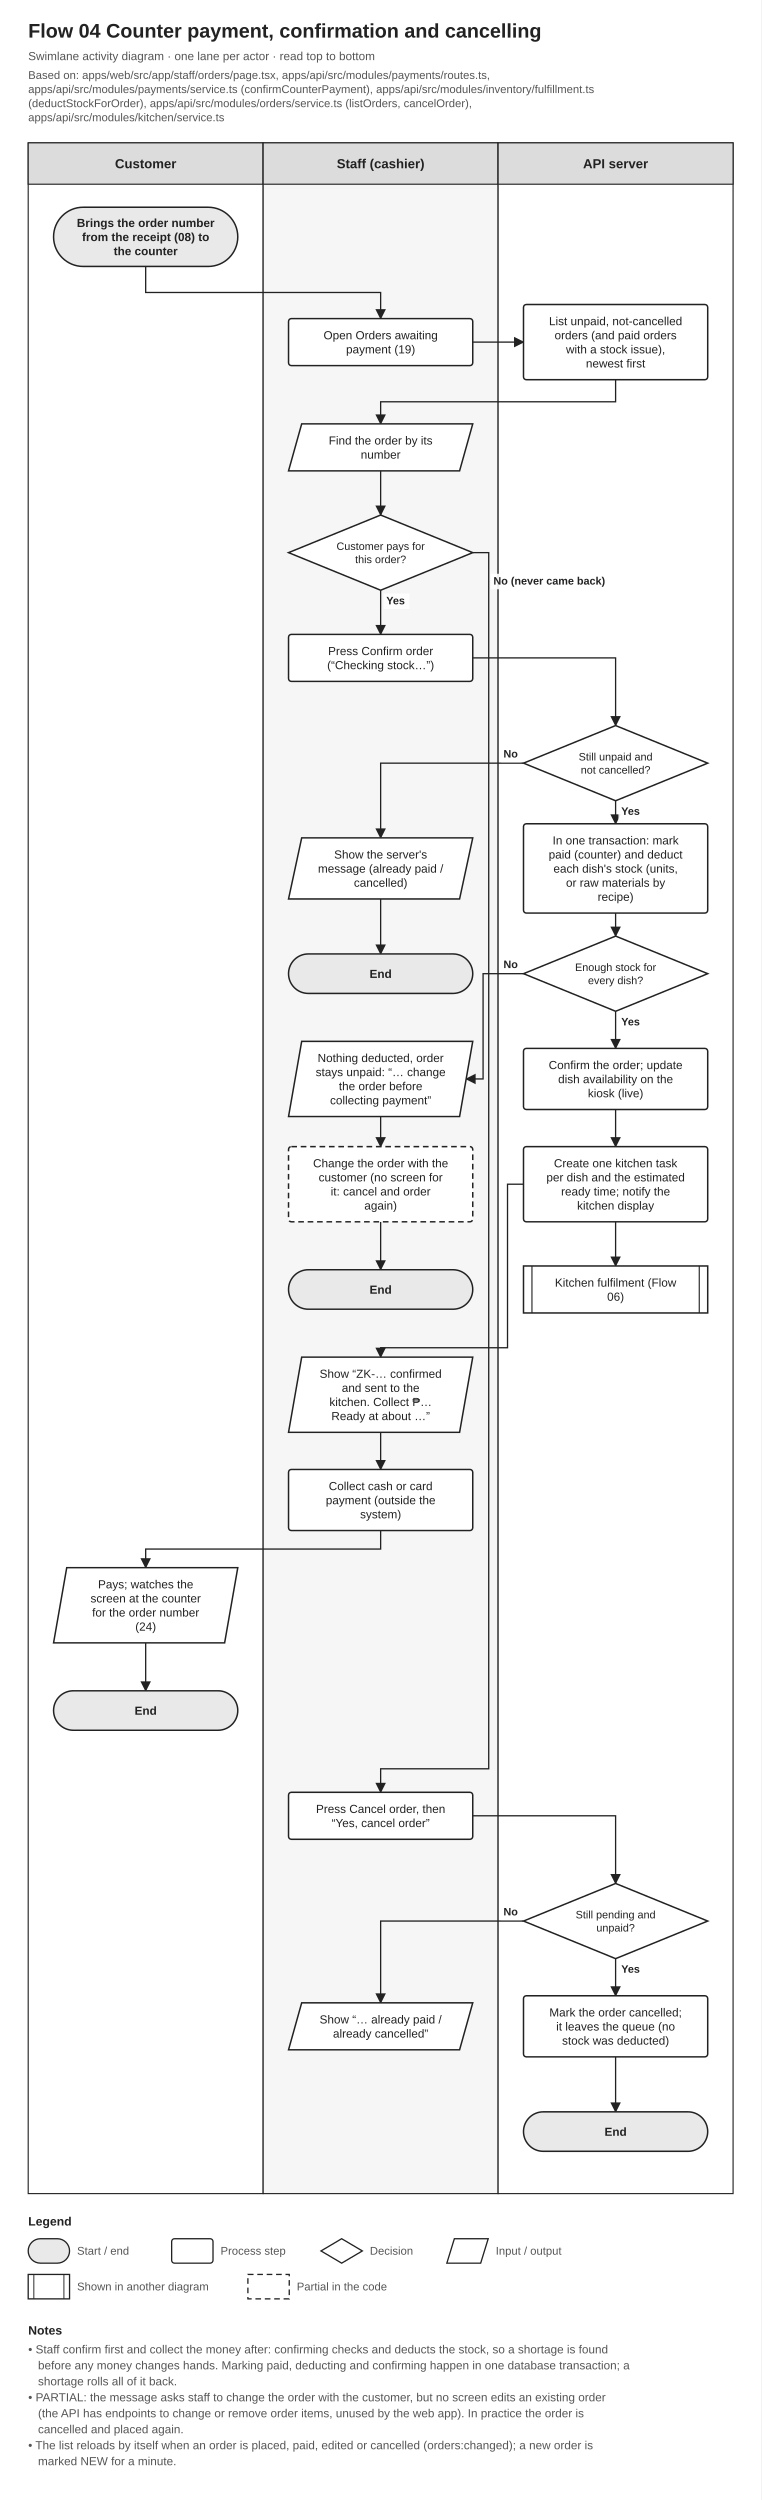
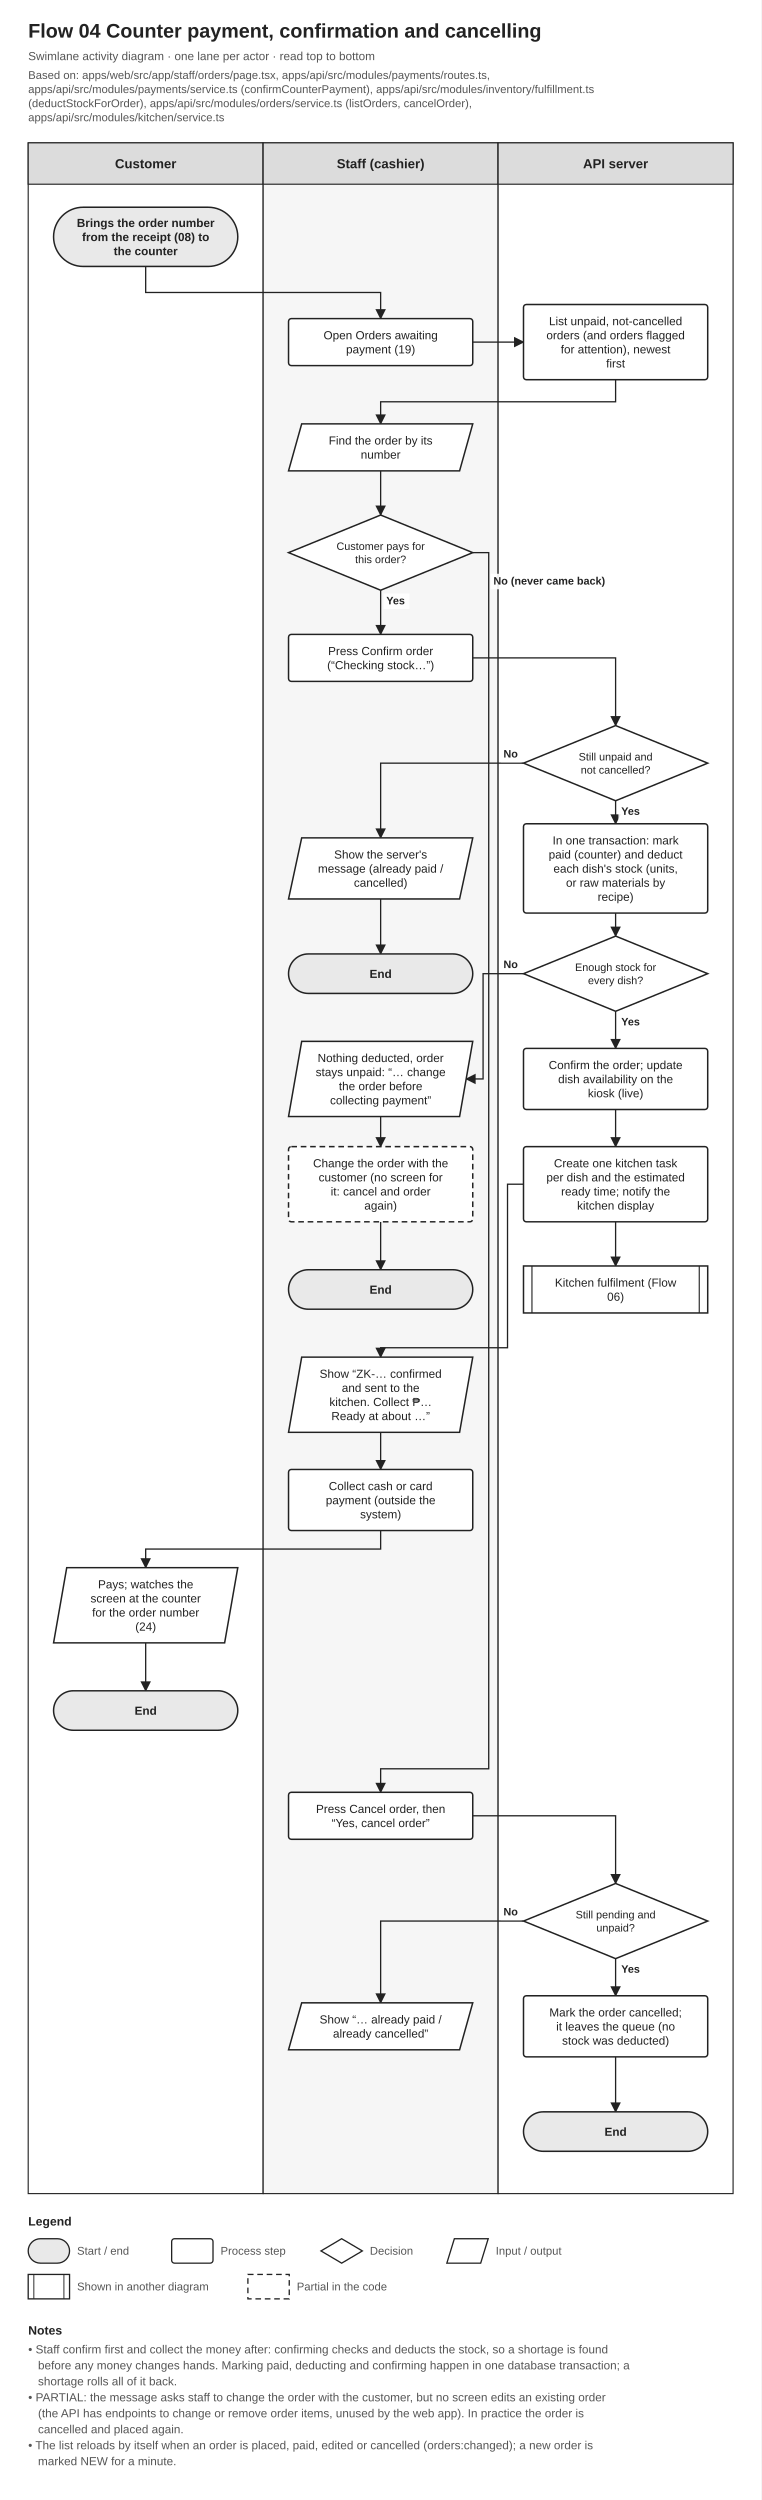
<svg xmlns="http://www.w3.org/2000/svg" width="810" height="2660" viewBox="0 0 810 2660">
  <defs>
    <marker id="arrow" viewBox="0 0 10 10" refX="9" refY="5" markerWidth="8" markerHeight="8" orient="auto-start-reverse">
      <path d="M0 0 L10 5 L0 10 z" fill="#222222" />
    </marker>
  </defs>
  <rect x="0" y="0" width="810" height="2660" fill="#ffffff" />
  <text x="30" y="40" font-family="Arial, Helvetica, sans-serif" font-size="21" font-weight="700" fill="#222222">Flow 04  Counter payment, confirmation and cancelling</text>
  <text x="30" y="64" font-family="Arial, Helvetica, sans-serif" font-size="12.5" fill="#555555">Swimlane activity diagram · one lane per actor · read top to bottom</text>
  <text x="30" y="84" font-family="Arial, Helvetica, sans-serif" font-size="12" fill="#555555">Based on: apps/web/src/app/staff/orders/page.tsx, apps/api/src/modules/payments/routes.ts,</text>
  <text x="30" y="99" font-family="Arial, Helvetica, sans-serif" font-size="12" fill="#555555">apps/api/src/modules/payments/service.ts (confirmCounterPayment), apps/api/src/modules/inventory/fulfillment.ts</text>
  <text x="30" y="114" font-family="Arial, Helvetica, sans-serif" font-size="12" fill="#555555">(deductStockForOrder), apps/api/src/modules/orders/service.ts (listOrders, cancelOrder),</text>
  <text x="30" y="129" font-family="Arial, Helvetica, sans-serif" font-size="12" fill="#555555">apps/api/src/modules/kitchen/service.ts</text>
  <rect x="30" y="152" width="250" height="2182" fill="#ffffff" stroke="#222222" stroke-width="1.2" />
  <rect x="30" y="152" width="250" height="44" fill="#dcdcdc" stroke="#222222" stroke-width="1.2" />
  <text x="155.0" y="179" font-family="Arial, Helvetica, sans-serif" font-size="14" font-weight="700" text-anchor="middle" fill="#222222">Customer</text>
  <rect x="280" y="152" width="250" height="2182" fill="#f6f6f6" stroke="#222222" stroke-width="1.2" />
  <rect x="280" y="152" width="250" height="44" fill="#dcdcdc" stroke="#222222" stroke-width="1.2" />
  <text x="405.0" y="179" font-family="Arial, Helvetica, sans-serif" font-size="14" font-weight="700" text-anchor="middle" fill="#222222">Staff (cashier)</text>
  <rect x="530" y="152" width="250" height="2182" fill="#ffffff" stroke="#222222" stroke-width="1.2" />
  <rect x="530" y="152" width="250" height="44" fill="#dcdcdc" stroke="#222222" stroke-width="1.2" />
  <text x="655.0" y="179" font-family="Arial, Helvetica, sans-serif" font-size="14" font-weight="700" text-anchor="middle" fill="#222222">API server</text>
  <path d="M155.0 283.5 L155.0 311.2 L405.0 311.2 L405.0 339.0" fill="none" stroke="#222222" stroke-width="1.4" marker-end="url(#arrow)" />
  <path d="M503.0 364.0 L557.0 364.0" fill="none" stroke="#222222" stroke-width="1.4" marker-end="url(#arrow)" />
  <path d="M655.0 404.0 L655.0 427.5 L405.0 427.5 L405.0 451.0" fill="none" stroke="#222222" stroke-width="1.4" marker-end="url(#arrow)" />
  <path d="M405.0 501.0 L405.0 548.0" fill="none" stroke="#222222" stroke-width="1.4" marker-end="url(#arrow)" />
  <path d="M405.0 628.0 L405.0 675.0" fill="none" stroke="#222222" stroke-width="1.4" marker-end="url(#arrow)" />
  <rect x="408.0" y="631.5" width="27.665" height="16.5" fill="#ffffff" opacity="0.9" />
  <text x="411.0" y="643.0" font-family="Arial, Helvetica, sans-serif" font-size="11.5" font-weight="700" text-anchor="start" fill="#222222">Yes</text>
  <path d="M503.0 588.0 L520.0 588.0 L520.0 1882.0 L405.0 1882.0 L405.0 1907.0" fill="none" stroke="#222222" stroke-width="1.4" marker-end="url(#arrow)" />
  <rect x="522" y="610.5" width="139.1" height="16.5" fill="#ffffff" opacity="0.9" />
  <text x="525" y="622.0" font-family="Arial, Helvetica, sans-serif" font-size="11.5" font-weight="700" text-anchor="start" fill="#222222">No (never came back)</text>
  <path d="M503.0 700.0 L655.0 700.0 L655.0 772.0" fill="none" stroke="#222222" stroke-width="1.4" marker-end="url(#arrow)" />
  <path d="M557.0 812.0 L405.0 812.0 L405.0 891.5" fill="none" stroke="#222222" stroke-width="1.4" marker-end="url(#arrow)" />
  <rect x="532.89" y="794.5" width="21.11" height="16.5" fill="#ffffff" opacity="0.9" />
  <text x="551.0" y="806.0" font-family="Arial, Helvetica, sans-serif" font-size="11.5" font-weight="700" text-anchor="end" fill="#222222">No</text>
  <path d="M655.0 852.0 L655.0 876.5" fill="none" stroke="#222222" stroke-width="1.4" marker-end="url(#arrow)" />
  <rect x="658.0" y="855.5" width="27.665" height="16.5" fill="#ffffff" opacity="0.9" />
  <text x="661.0" y="867.0" font-family="Arial, Helvetica, sans-serif" font-size="11.5" font-weight="700" text-anchor="start" fill="#222222">Yes</text>
  <path d="M405.0 956.5 L405.0 1015.0" fill="none" stroke="#222222" stroke-width="1.4" marker-end="url(#arrow)" />
  <path d="M655.0 971.5 L655.0 996.0" fill="none" stroke="#222222" stroke-width="1.4" marker-end="url(#arrow)" />
  <path d="M557.0 1036.0 L514.0 1036.0 L514.0 1148.0 L496.0 1148.0" fill="none" stroke="#222222" stroke-width="1.4" marker-end="url(#arrow)" />
  <rect x="532.89" y="1018.5" width="21.11" height="16.5" fill="#ffffff" opacity="0.9" />
  <text x="551.0" y="1030.0" font-family="Arial, Helvetica, sans-serif" font-size="11.5" font-weight="700" text-anchor="end" fill="#222222">No</text>
  <path d="M655.0 1076.0 L655.0 1115.5" fill="none" stroke="#222222" stroke-width="1.4" marker-end="url(#arrow)" />
  <rect x="658.0" y="1079.5" width="27.665" height="16.5" fill="#ffffff" opacity="0.9" />
  <text x="661.0" y="1091.0" font-family="Arial, Helvetica, sans-serif" font-size="11.5" font-weight="700" text-anchor="start" fill="#222222">Yes</text>
  <path d="M405.0 1188.0 L405.0 1220.0" fill="none" stroke="#222222" stroke-width="1.4" marker-end="url(#arrow)" />
  <path d="M405.0 1300.0 L405.0 1351.0" fill="none" stroke="#222222" stroke-width="1.4" marker-end="url(#arrow)" />
  <path d="M655.0 1180.5 L655.0 1220.0" fill="none" stroke="#222222" stroke-width="1.4" marker-end="url(#arrow)" />
  <path d="M655.0 1300.0 L655.0 1347.0" fill="none" stroke="#222222" stroke-width="1.4" marker-end="url(#arrow)" />
  <path d="M557.0 1260.0 L540.0 1260.0 L540.0 1434.0 L405.0 1434.0 L405.0 1444.0" fill="none" stroke="#222222" stroke-width="1.4" marker-end="url(#arrow)" />
  <path d="M405.0 1524.0 L405.0 1563.5" fill="none" stroke="#222222" stroke-width="1.4" marker-end="url(#arrow)" />
  <path d="M405.0 1628.5 L405.0 1648.2 L155.0 1648.2 L155.0 1668.0" fill="none" stroke="#222222" stroke-width="1.4" marker-end="url(#arrow)" />
  <path d="M155.0 1748.0 L155.0 1799.0" fill="none" stroke="#222222" stroke-width="1.4" marker-end="url(#arrow)" />
  <path d="M503.0 1932.0 L655.0 1932.0 L655.0 2004.0" fill="none" stroke="#222222" stroke-width="1.4" marker-end="url(#arrow)" />
  <path d="M557.0 2044.0 L405.0 2044.0 L405.0 2131.0" fill="none" stroke="#222222" stroke-width="1.4" marker-end="url(#arrow)" />
  <rect x="532.89" y="2026.5" width="21.11" height="16.5" fill="#ffffff" opacity="0.9" />
  <text x="551.0" y="2038.0" font-family="Arial, Helvetica, sans-serif" font-size="11.5" font-weight="700" text-anchor="end" fill="#222222">No</text>
  <path d="M655.0 2084.0 L655.0 2123.5" fill="none" stroke="#222222" stroke-width="1.4" marker-end="url(#arrow)" />
  <rect x="658.0" y="2087.5" width="27.665" height="16.5" fill="#ffffff" opacity="0.9" />
  <text x="661.0" y="2099.0" font-family="Arial, Helvetica, sans-serif" font-size="11.5" font-weight="700" text-anchor="start" fill="#222222">Yes</text>
  <path d="M655.0 2188.5 L655.0 2247.0" fill="none" stroke="#222222" stroke-width="1.4" marker-end="url(#arrow)" />
  <rect x="57.0" y="220.5" width="196" height="63" rx="31.5" fill="#e9e9e9" stroke="#222222" stroke-width="1.6" />
  <text x="155.0" y="241.5" font-family="Arial, Helvetica, sans-serif" font-size="12.5" font-weight="700" text-anchor="middle" fill="#222222">Brings the order number</text>
  <text x="155.0" y="256.5" font-family="Arial, Helvetica, sans-serif" font-size="12.5" font-weight="700" text-anchor="middle" fill="#222222">from the receipt (08) to</text>
  <text x="155.0" y="271.5" font-family="Arial, Helvetica, sans-serif" font-size="12.5" font-weight="700" text-anchor="middle" fill="#222222">the counter</text>
  <rect x="307.0" y="339.0" width="196" height="50" rx="3" fill="#ffffff" stroke="#222222" stroke-width="1.6" />
  <text x="405.0" y="361.0" font-family="Arial, Helvetica, sans-serif" font-size="12.5" font-weight="400" text-anchor="middle" fill="#222222">Open Orders awaiting</text>
  <text x="405.0" y="376.0" font-family="Arial, Helvetica, sans-serif" font-size="12.5" font-weight="400" text-anchor="middle" fill="#222222">payment (19)</text>
  <rect x="557.0" y="324.0" width="196" height="80" rx="3" fill="#ffffff" stroke="#222222" stroke-width="1.6" />
  <text x="655.0" y="346.0" font-family="Arial, Helvetica, sans-serif" font-size="12.5" font-weight="400" text-anchor="middle" fill="#222222">List unpaid, not-cancelled</text>
-   <text x="655.0" y="361.0" font-family="Arial, Helvetica, sans-serif" font-size="12.5" font-weight="400" text-anchor="middle" fill="#222222">orders (and paid orders</text>
-   <text x="655.0" y="376.0" font-family="Arial, Helvetica, sans-serif" font-size="12.5" font-weight="400" text-anchor="middle" fill="#222222">with a stock issue),</text>
-   <text x="655.0" y="391.0" font-family="Arial, Helvetica, sans-serif" font-size="12.5" font-weight="400" text-anchor="middle" fill="#222222">newest first</text>
+   <text x="655.0" y="361.0" font-family="Arial, Helvetica, sans-serif" font-size="12.5" font-weight="400" text-anchor="middle" fill="#222222">orders (and orders flagged</text>
+   <text x="655.0" y="376.0" font-family="Arial, Helvetica, sans-serif" font-size="12.5" font-weight="400" text-anchor="middle" fill="#222222">for attention), newest</text>
+   <text x="655.0" y="391.0" font-family="Arial, Helvetica, sans-serif" font-size="12.5" font-weight="400" text-anchor="middle" fill="#222222">first</text>
  <polygon points="321.0,451.0 503.0,451.0 489.0,501.0 307.0,501.0" fill="#ffffff" stroke="#222222" stroke-width="1.6" />
  <text x="405.0" y="473.0" font-family="Arial, Helvetica, sans-serif" font-size="12.5" font-weight="400" text-anchor="middle" fill="#222222">Find the order by its</text>
  <text x="405.0" y="488.0" font-family="Arial, Helvetica, sans-serif" font-size="12.5" font-weight="400" text-anchor="middle" fill="#222222">number</text>
  <polygon points="405.0,548.0 503.0,588.0 405.0,628.0 307.0,588.0" fill="#ffffff" stroke="#222222" stroke-width="1.6" />
  <text x="405.0" y="585.14" font-family="Arial, Helvetica, sans-serif" font-size="11.5" font-weight="400" text-anchor="middle" fill="#222222">Customer pays for</text>
  <text x="405.0" y="599.14" font-family="Arial, Helvetica, sans-serif" font-size="11.5" font-weight="400" text-anchor="middle" fill="#222222">this order?</text>
  <rect x="307.0" y="675.0" width="196" height="50" rx="3" fill="#ffffff" stroke="#222222" stroke-width="1.6" />
  <text x="405.0" y="697.0" font-family="Arial, Helvetica, sans-serif" font-size="12.5" font-weight="400" text-anchor="middle" fill="#222222">Press Confirm order</text>
  <text x="405.0" y="712.0" font-family="Arial, Helvetica, sans-serif" font-size="12.5" font-weight="400" text-anchor="middle" fill="#222222">(“Checking stock…”)</text>
  <polygon points="655.0,772.0 753.0,812.0 655.0,852.0 557.0,812.0" fill="#ffffff" stroke="#222222" stroke-width="1.6" />
  <text x="655.0" y="809.14" font-family="Arial, Helvetica, sans-serif" font-size="11.5" font-weight="400" text-anchor="middle" fill="#222222">Still unpaid and</text>
  <text x="655.0" y="823.14" font-family="Arial, Helvetica, sans-serif" font-size="11.5" font-weight="400" text-anchor="middle" fill="#222222">not cancelled?</text>
  <polygon points="321.0,891.5 503.0,891.5 489.0,956.5 307.0,956.5" fill="#ffffff" stroke="#222222" stroke-width="1.6" />
  <text x="405.0" y="913.5" font-family="Arial, Helvetica, sans-serif" font-size="12.5" font-weight="400" text-anchor="middle" fill="#222222">Show the server's</text>
  <text x="405.0" y="928.5" font-family="Arial, Helvetica, sans-serif" font-size="12.5" font-weight="400" text-anchor="middle" fill="#222222">message (already paid /</text>
  <text x="405.0" y="943.5" font-family="Arial, Helvetica, sans-serif" font-size="12.5" font-weight="400" text-anchor="middle" fill="#222222">cancelled)</text>
  <rect x="557.0" y="876.5" width="196" height="95" rx="3" fill="#ffffff" stroke="#222222" stroke-width="1.6" />
  <text x="655.0" y="898.5" font-family="Arial, Helvetica, sans-serif" font-size="12.5" font-weight="400" text-anchor="middle" fill="#222222">In one transaction: mark</text>
  <text x="655.0" y="913.5" font-family="Arial, Helvetica, sans-serif" font-size="12.5" font-weight="400" text-anchor="middle" fill="#222222">paid (counter) and deduct</text>
  <text x="655.0" y="928.5" font-family="Arial, Helvetica, sans-serif" font-size="12.5" font-weight="400" text-anchor="middle" fill="#222222">each dish's stock (units,</text>
  <text x="655.0" y="943.5" font-family="Arial, Helvetica, sans-serif" font-size="12.5" font-weight="400" text-anchor="middle" fill="#222222">or raw materials by</text>
  <text x="655.0" y="958.5" font-family="Arial, Helvetica, sans-serif" font-size="12.5" font-weight="400" text-anchor="middle" fill="#222222">recipe)</text>
  <rect x="307.0" y="1015.0" width="196" height="42" rx="21.0" fill="#e9e9e9" stroke="#222222" stroke-width="1.6" />
  <text x="405.0" y="1040.5" font-family="Arial, Helvetica, sans-serif" font-size="12.5" font-weight="700" text-anchor="middle" fill="#222222">End</text>
  <polygon points="655.0,996.0 753.0,1036.0 655.0,1076.0 557.0,1036.0" fill="#ffffff" stroke="#222222" stroke-width="1.6" />
  <text x="655.0" y="1033.14" font-family="Arial, Helvetica, sans-serif" font-size="11.5" font-weight="400" text-anchor="middle" fill="#222222">Enough stock for</text>
  <text x="655.0" y="1047.14" font-family="Arial, Helvetica, sans-serif" font-size="11.5" font-weight="400" text-anchor="middle" fill="#222222">every dish?</text>
  <polygon points="321.0,1108.0 503.0,1108.0 489.0,1188.0 307.0,1188.0" fill="#ffffff" stroke="#222222" stroke-width="1.6" />
  <text x="405.0" y="1130.0" font-family="Arial, Helvetica, sans-serif" font-size="12.5" font-weight="400" text-anchor="middle" fill="#222222">Nothing deducted, order</text>
  <text x="405.0" y="1145.0" font-family="Arial, Helvetica, sans-serif" font-size="12.5" font-weight="400" text-anchor="middle" fill="#222222">stays unpaid: “… change</text>
  <text x="405.0" y="1160.0" font-family="Arial, Helvetica, sans-serif" font-size="12.5" font-weight="400" text-anchor="middle" fill="#222222">the order before</text>
  <text x="405.0" y="1175.0" font-family="Arial, Helvetica, sans-serif" font-size="12.5" font-weight="400" text-anchor="middle" fill="#222222">collecting payment”</text>
  <rect x="557.0" y="1115.5" width="196" height="65" rx="3" fill="#ffffff" stroke="#222222" stroke-width="1.6" />
  <text x="655.0" y="1137.5" font-family="Arial, Helvetica, sans-serif" font-size="12.5" font-weight="400" text-anchor="middle" fill="#222222">Confirm the order; update</text>
  <text x="655.0" y="1152.5" font-family="Arial, Helvetica, sans-serif" font-size="12.5" font-weight="400" text-anchor="middle" fill="#222222">dish availability on the</text>
  <text x="655.0" y="1167.5" font-family="Arial, Helvetica, sans-serif" font-size="12.5" font-weight="400" text-anchor="middle" fill="#222222">kiosk (live)</text>
  <rect x="307.0" y="1220.0" width="196" height="80" rx="3" fill="#ffffff" stroke="#222222" stroke-width="1.6" stroke-dasharray="6 4" />
  <text x="405.0" y="1242.0" font-family="Arial, Helvetica, sans-serif" font-size="12.5" font-weight="400" text-anchor="middle" fill="#222222">Change the order with the</text>
  <text x="405.0" y="1257.0" font-family="Arial, Helvetica, sans-serif" font-size="12.5" font-weight="400" text-anchor="middle" fill="#222222">customer (no screen for</text>
  <text x="405.0" y="1272.0" font-family="Arial, Helvetica, sans-serif" font-size="12.5" font-weight="400" text-anchor="middle" fill="#222222">it: cancel and order</text>
  <text x="405.0" y="1287.0" font-family="Arial, Helvetica, sans-serif" font-size="12.5" font-weight="400" text-anchor="middle" fill="#222222">again)</text>
  <rect x="557.0" y="1220.0" width="196" height="80" rx="3" fill="#ffffff" stroke="#222222" stroke-width="1.6" />
  <text x="655.0" y="1242.0" font-family="Arial, Helvetica, sans-serif" font-size="12.5" font-weight="400" text-anchor="middle" fill="#222222">Create one kitchen task</text>
  <text x="655.0" y="1257.0" font-family="Arial, Helvetica, sans-serif" font-size="12.5" font-weight="400" text-anchor="middle" fill="#222222">per dish and the estimated</text>
  <text x="655.0" y="1272.0" font-family="Arial, Helvetica, sans-serif" font-size="12.5" font-weight="400" text-anchor="middle" fill="#222222">ready time; notify the</text>
  <text x="655.0" y="1287.0" font-family="Arial, Helvetica, sans-serif" font-size="12.5" font-weight="400" text-anchor="middle" fill="#222222">kitchen display</text>
  <rect x="307.0" y="1351.0" width="196" height="42" rx="21.0" fill="#e9e9e9" stroke="#222222" stroke-width="1.6" />
  <text x="405.0" y="1376.5" font-family="Arial, Helvetica, sans-serif" font-size="12.5" font-weight="700" text-anchor="middle" fill="#222222">End</text>
  <rect x="557.0" y="1347.0" width="196" height="50" fill="#ffffff" stroke="#222222" stroke-width="1.6" />
  <line x1="566.0" y1="1347.0" x2="566.0" y2="1397.0" stroke="#222222" stroke-width="1.2" />
  <line x1="744.0" y1="1347.0" x2="744.0" y2="1397.0" stroke="#222222" stroke-width="1.2" />
  <text x="655.0" y="1369.0" font-family="Arial, Helvetica, sans-serif" font-size="12.5" font-weight="400" text-anchor="middle" fill="#222222">Kitchen fulfilment (Flow</text>
  <text x="655.0" y="1384.0" font-family="Arial, Helvetica, sans-serif" font-size="12.5" font-weight="400" text-anchor="middle" fill="#222222">06)</text>
  <polygon points="321.0,1444.0 503.0,1444.0 489.0,1524.0 307.0,1524.0" fill="#ffffff" stroke="#222222" stroke-width="1.6" />
  <text x="405.0" y="1466.0" font-family="Arial, Helvetica, sans-serif" font-size="12.5" font-weight="400" text-anchor="middle" fill="#222222">Show “ZK-… confirmed</text>
  <text x="405.0" y="1481.0" font-family="Arial, Helvetica, sans-serif" font-size="12.5" font-weight="400" text-anchor="middle" fill="#222222">and sent to the</text>
  <text x="405.0" y="1496.0" font-family="Arial, Helvetica, sans-serif" font-size="12.5" font-weight="400" text-anchor="middle" fill="#222222">kitchen. Collect ₱…</text>
  <text x="405.0" y="1511.0" font-family="Arial, Helvetica, sans-serif" font-size="12.5" font-weight="400" text-anchor="middle" fill="#222222">Ready at about …”</text>
  <rect x="307.0" y="1563.5" width="196" height="65" rx="3" fill="#ffffff" stroke="#222222" stroke-width="1.6" />
  <text x="405.0" y="1585.5" font-family="Arial, Helvetica, sans-serif" font-size="12.5" font-weight="400" text-anchor="middle" fill="#222222">Collect cash or card</text>
  <text x="405.0" y="1600.5" font-family="Arial, Helvetica, sans-serif" font-size="12.5" font-weight="400" text-anchor="middle" fill="#222222">payment (outside the</text>
  <text x="405.0" y="1615.5" font-family="Arial, Helvetica, sans-serif" font-size="12.5" font-weight="400" text-anchor="middle" fill="#222222">system)</text>
  <polygon points="71.0,1668.0 253.0,1668.0 239.0,1748.0 57.0,1748.0" fill="#ffffff" stroke="#222222" stroke-width="1.6" />
  <text x="155.0" y="1690.0" font-family="Arial, Helvetica, sans-serif" font-size="12.5" font-weight="400" text-anchor="middle" fill="#222222">Pays; watches the</text>
  <text x="155.0" y="1705.0" font-family="Arial, Helvetica, sans-serif" font-size="12.5" font-weight="400" text-anchor="middle" fill="#222222">screen at the counter</text>
  <text x="155.0" y="1720.0" font-family="Arial, Helvetica, sans-serif" font-size="12.5" font-weight="400" text-anchor="middle" fill="#222222">for the order number</text>
  <text x="155.0" y="1735.0" font-family="Arial, Helvetica, sans-serif" font-size="12.5" font-weight="400" text-anchor="middle" fill="#222222">(24)</text>
  <rect x="57.0" y="1799.0" width="196" height="42" rx="21.0" fill="#e9e9e9" stroke="#222222" stroke-width="1.6" />
  <text x="155.0" y="1824.5" font-family="Arial, Helvetica, sans-serif" font-size="12.5" font-weight="700" text-anchor="middle" fill="#222222">End</text>
  <rect x="307.0" y="1907.0" width="196" height="50" rx="3" fill="#ffffff" stroke="#222222" stroke-width="1.6" />
  <text x="405.0" y="1929.0" font-family="Arial, Helvetica, sans-serif" font-size="12.5" font-weight="400" text-anchor="middle" fill="#222222">Press Cancel order, then</text>
  <text x="405.0" y="1944.0" font-family="Arial, Helvetica, sans-serif" font-size="12.5" font-weight="400" text-anchor="middle" fill="#222222">“Yes, cancel order”</text>
  <polygon points="655.0,2004.0 753.0,2044.0 655.0,2084.0 557.0,2044.0" fill="#ffffff" stroke="#222222" stroke-width="1.6" />
  <text x="655.0" y="2041.14" font-family="Arial, Helvetica, sans-serif" font-size="11.5" font-weight="400" text-anchor="middle" fill="#222222">Still pending and</text>
  <text x="655.0" y="2055.14" font-family="Arial, Helvetica, sans-serif" font-size="11.5" font-weight="400" text-anchor="middle" fill="#222222">unpaid?</text>
  <polygon points="321.0,2131.0 503.0,2131.0 489.0,2181.0 307.0,2181.0" fill="#ffffff" stroke="#222222" stroke-width="1.6" />
  <text x="405.0" y="2153.0" font-family="Arial, Helvetica, sans-serif" font-size="12.5" font-weight="400" text-anchor="middle" fill="#222222">Show “… already paid /</text>
  <text x="405.0" y="2168.0" font-family="Arial, Helvetica, sans-serif" font-size="12.5" font-weight="400" text-anchor="middle" fill="#222222">already cancelled”</text>
  <rect x="557.0" y="2123.5" width="196" height="65" rx="3" fill="#ffffff" stroke="#222222" stroke-width="1.6" />
  <text x="655.0" y="2145.5" font-family="Arial, Helvetica, sans-serif" font-size="12.5" font-weight="400" text-anchor="middle" fill="#222222">Mark the order cancelled;</text>
  <text x="655.0" y="2160.5" font-family="Arial, Helvetica, sans-serif" font-size="12.5" font-weight="400" text-anchor="middle" fill="#222222">it leaves the queue (no</text>
  <text x="655.0" y="2175.5" font-family="Arial, Helvetica, sans-serif" font-size="12.5" font-weight="400" text-anchor="middle" fill="#222222">stock was deducted)</text>
  <rect x="557.0" y="2247.0" width="196" height="42" rx="21.0" fill="#e9e9e9" stroke="#222222" stroke-width="1.6" />
  <text x="655.0" y="2272.5" font-family="Arial, Helvetica, sans-serif" font-size="12.5" font-weight="700" text-anchor="middle" fill="#222222">End</text>
  <text x="30" y="2368" font-family="Arial, Helvetica, sans-serif" font-size="13" font-weight="700" fill="#222222">Legend</text>
  <rect x="30" y="2382" width="44" height="26" rx="13" fill="#e9e9e9" stroke="#222222" stroke-width="1.4" />
  <text x="82" y="2399" font-family="Arial, Helvetica, sans-serif" font-size="12" fill="#555555">Start / end</text>
  <rect x="182.64" y="2382" width="44" height="26" rx="3" fill="#ffffff" stroke="#222222" stroke-width="1.4" />
  <text x="234.64" y="2399" font-family="Arial, Helvetica, sans-serif" font-size="12" fill="#555555">Process step</text>
  <polygon points="363.52,2382 385.52,2395.0 363.52,2408 341.52,2395.0" fill="#ffffff" stroke="#222222" stroke-width="1.4" />
  <text x="393.52" y="2399" font-family="Arial, Helvetica, sans-serif" font-size="12" fill="#555555">Decision</text>
  <polygon points="483.44,2382 519.44,2382 511.44,2408 475.44,2408" fill="#ffffff" stroke="#222222" stroke-width="1.4" />
  <text x="527.44" y="2399" font-family="Arial, Helvetica, sans-serif" font-size="12" fill="#555555">Input / output</text>
  <rect x="30" y="2420" width="44" height="26" fill="#ffffff" stroke="#222222" stroke-width="1.4" />
  <line x1="36" y1="2420" x2="36" y2="2446" stroke="#222222" />
  <line x1="68" y1="2420" x2="68" y2="2446" stroke="#222222" />
  <text x="82" y="2437" font-family="Arial, Helvetica, sans-serif" font-size="12" fill="#555555">Shown in another diagram</text>
  <rect x="263.76" y="2420" width="44" height="26" fill="#ffffff" stroke="#222222" stroke-width="1.4" stroke-dasharray="6 4" />
  <text x="315.76" y="2437" font-family="Arial, Helvetica, sans-serif" font-size="12" fill="#555555">Partial in the code</text>
  <text x="30" y="2484" font-family="Arial, Helvetica, sans-serif" font-size="13" font-weight="700" fill="#222222">Notes</text>
  <text x="30" y="2504" font-family="Arial, Helvetica, sans-serif" font-size="12.5" fill="#555555" xml:space="preserve">• Staff confirm first and collect the money after: confirming checks and deducts the stock, so a shortage is found</text>
  <text x="30" y="2521" font-family="Arial, Helvetica, sans-serif" font-size="12.5" fill="#555555" xml:space="preserve">   before any money changes hands. Marking paid, deducting and confirming happen in one database transaction; a</text>
  <text x="30" y="2538" font-family="Arial, Helvetica, sans-serif" font-size="12.5" fill="#555555" xml:space="preserve">   shortage rolls all of it back.</text>
  <text x="30" y="2555" font-family="Arial, Helvetica, sans-serif" font-size="12.5" fill="#555555" xml:space="preserve">• PARTIAL: the message asks staff to change the order with the customer, but no screen edits an existing order</text>
  <text x="30" y="2572" font-family="Arial, Helvetica, sans-serif" font-size="12.5" fill="#555555" xml:space="preserve">   (the API has endpoints to change or remove order items, unused by the web app). In practice the order is</text>
  <text x="30" y="2589" font-family="Arial, Helvetica, sans-serif" font-size="12.5" fill="#555555" xml:space="preserve">   cancelled and placed again.</text>
  <text x="30" y="2606" font-family="Arial, Helvetica, sans-serif" font-size="12.5" fill="#555555" xml:space="preserve">• The list reloads by itself when an order is placed, paid, edited or cancelled (orders:changed); a new order is</text>
  <text x="30" y="2623" font-family="Arial, Helvetica, sans-serif" font-size="12.5" fill="#555555" xml:space="preserve">   marked NEW for a minute.</text>
</svg>
